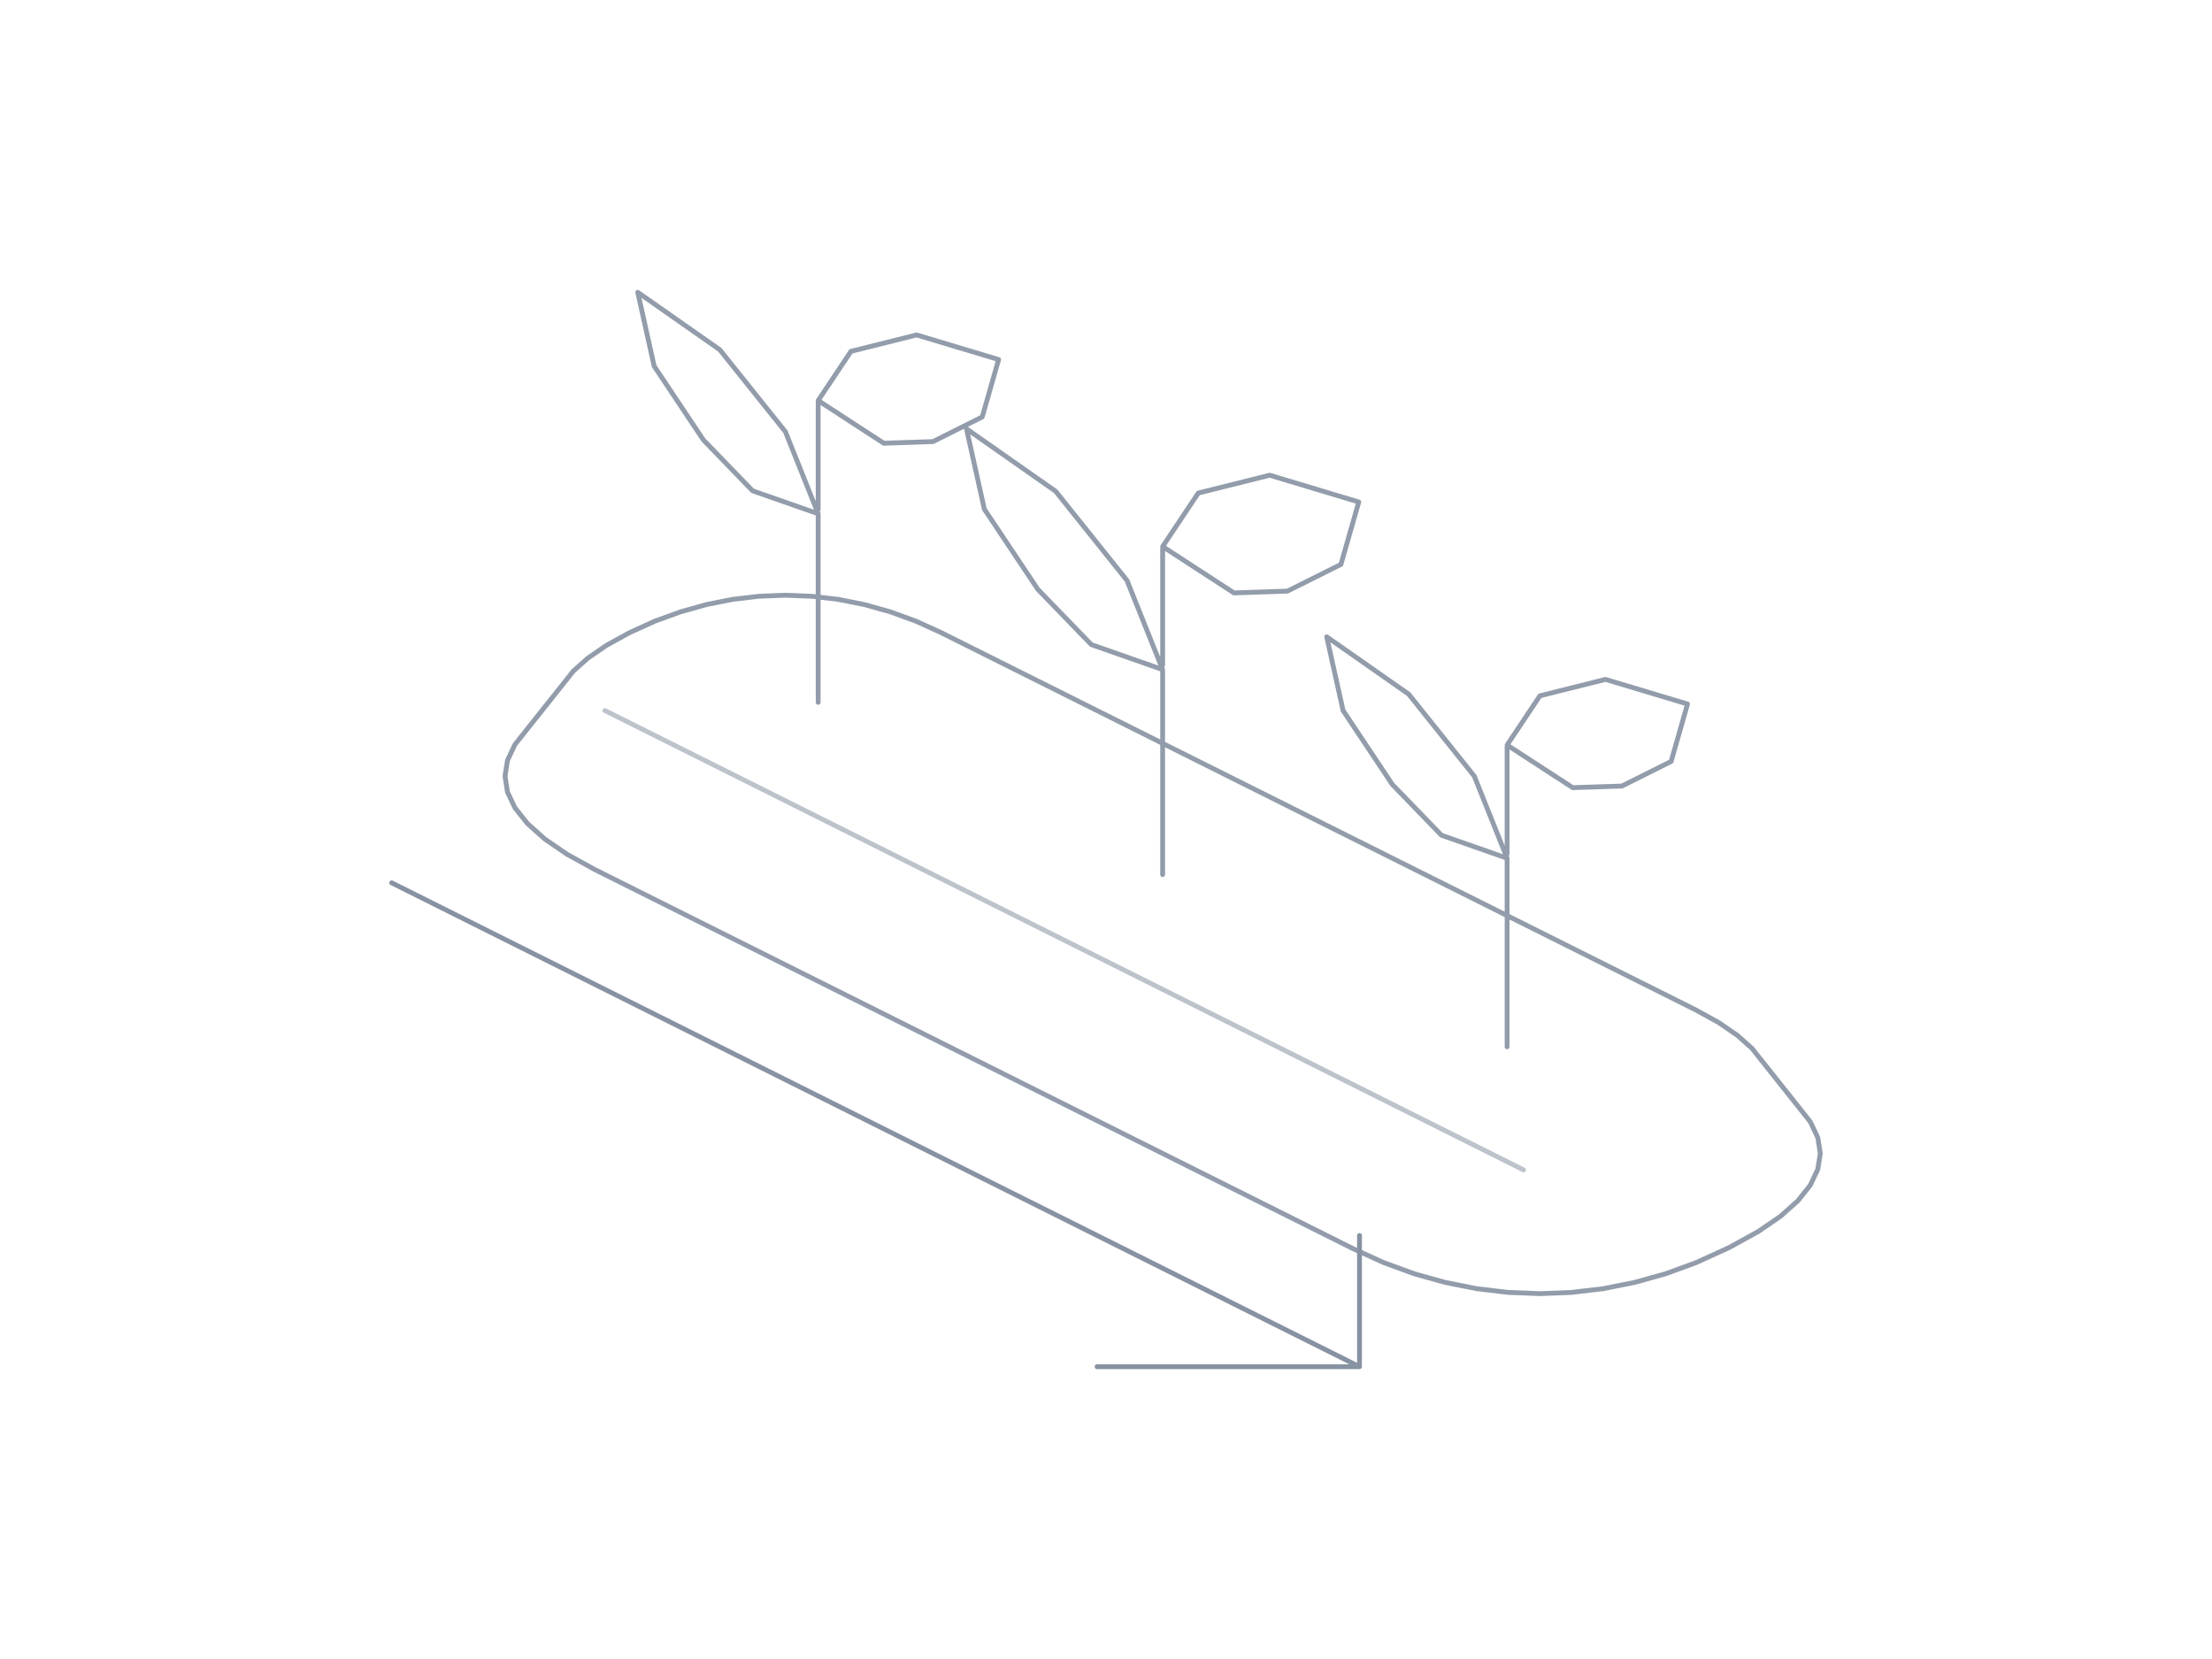
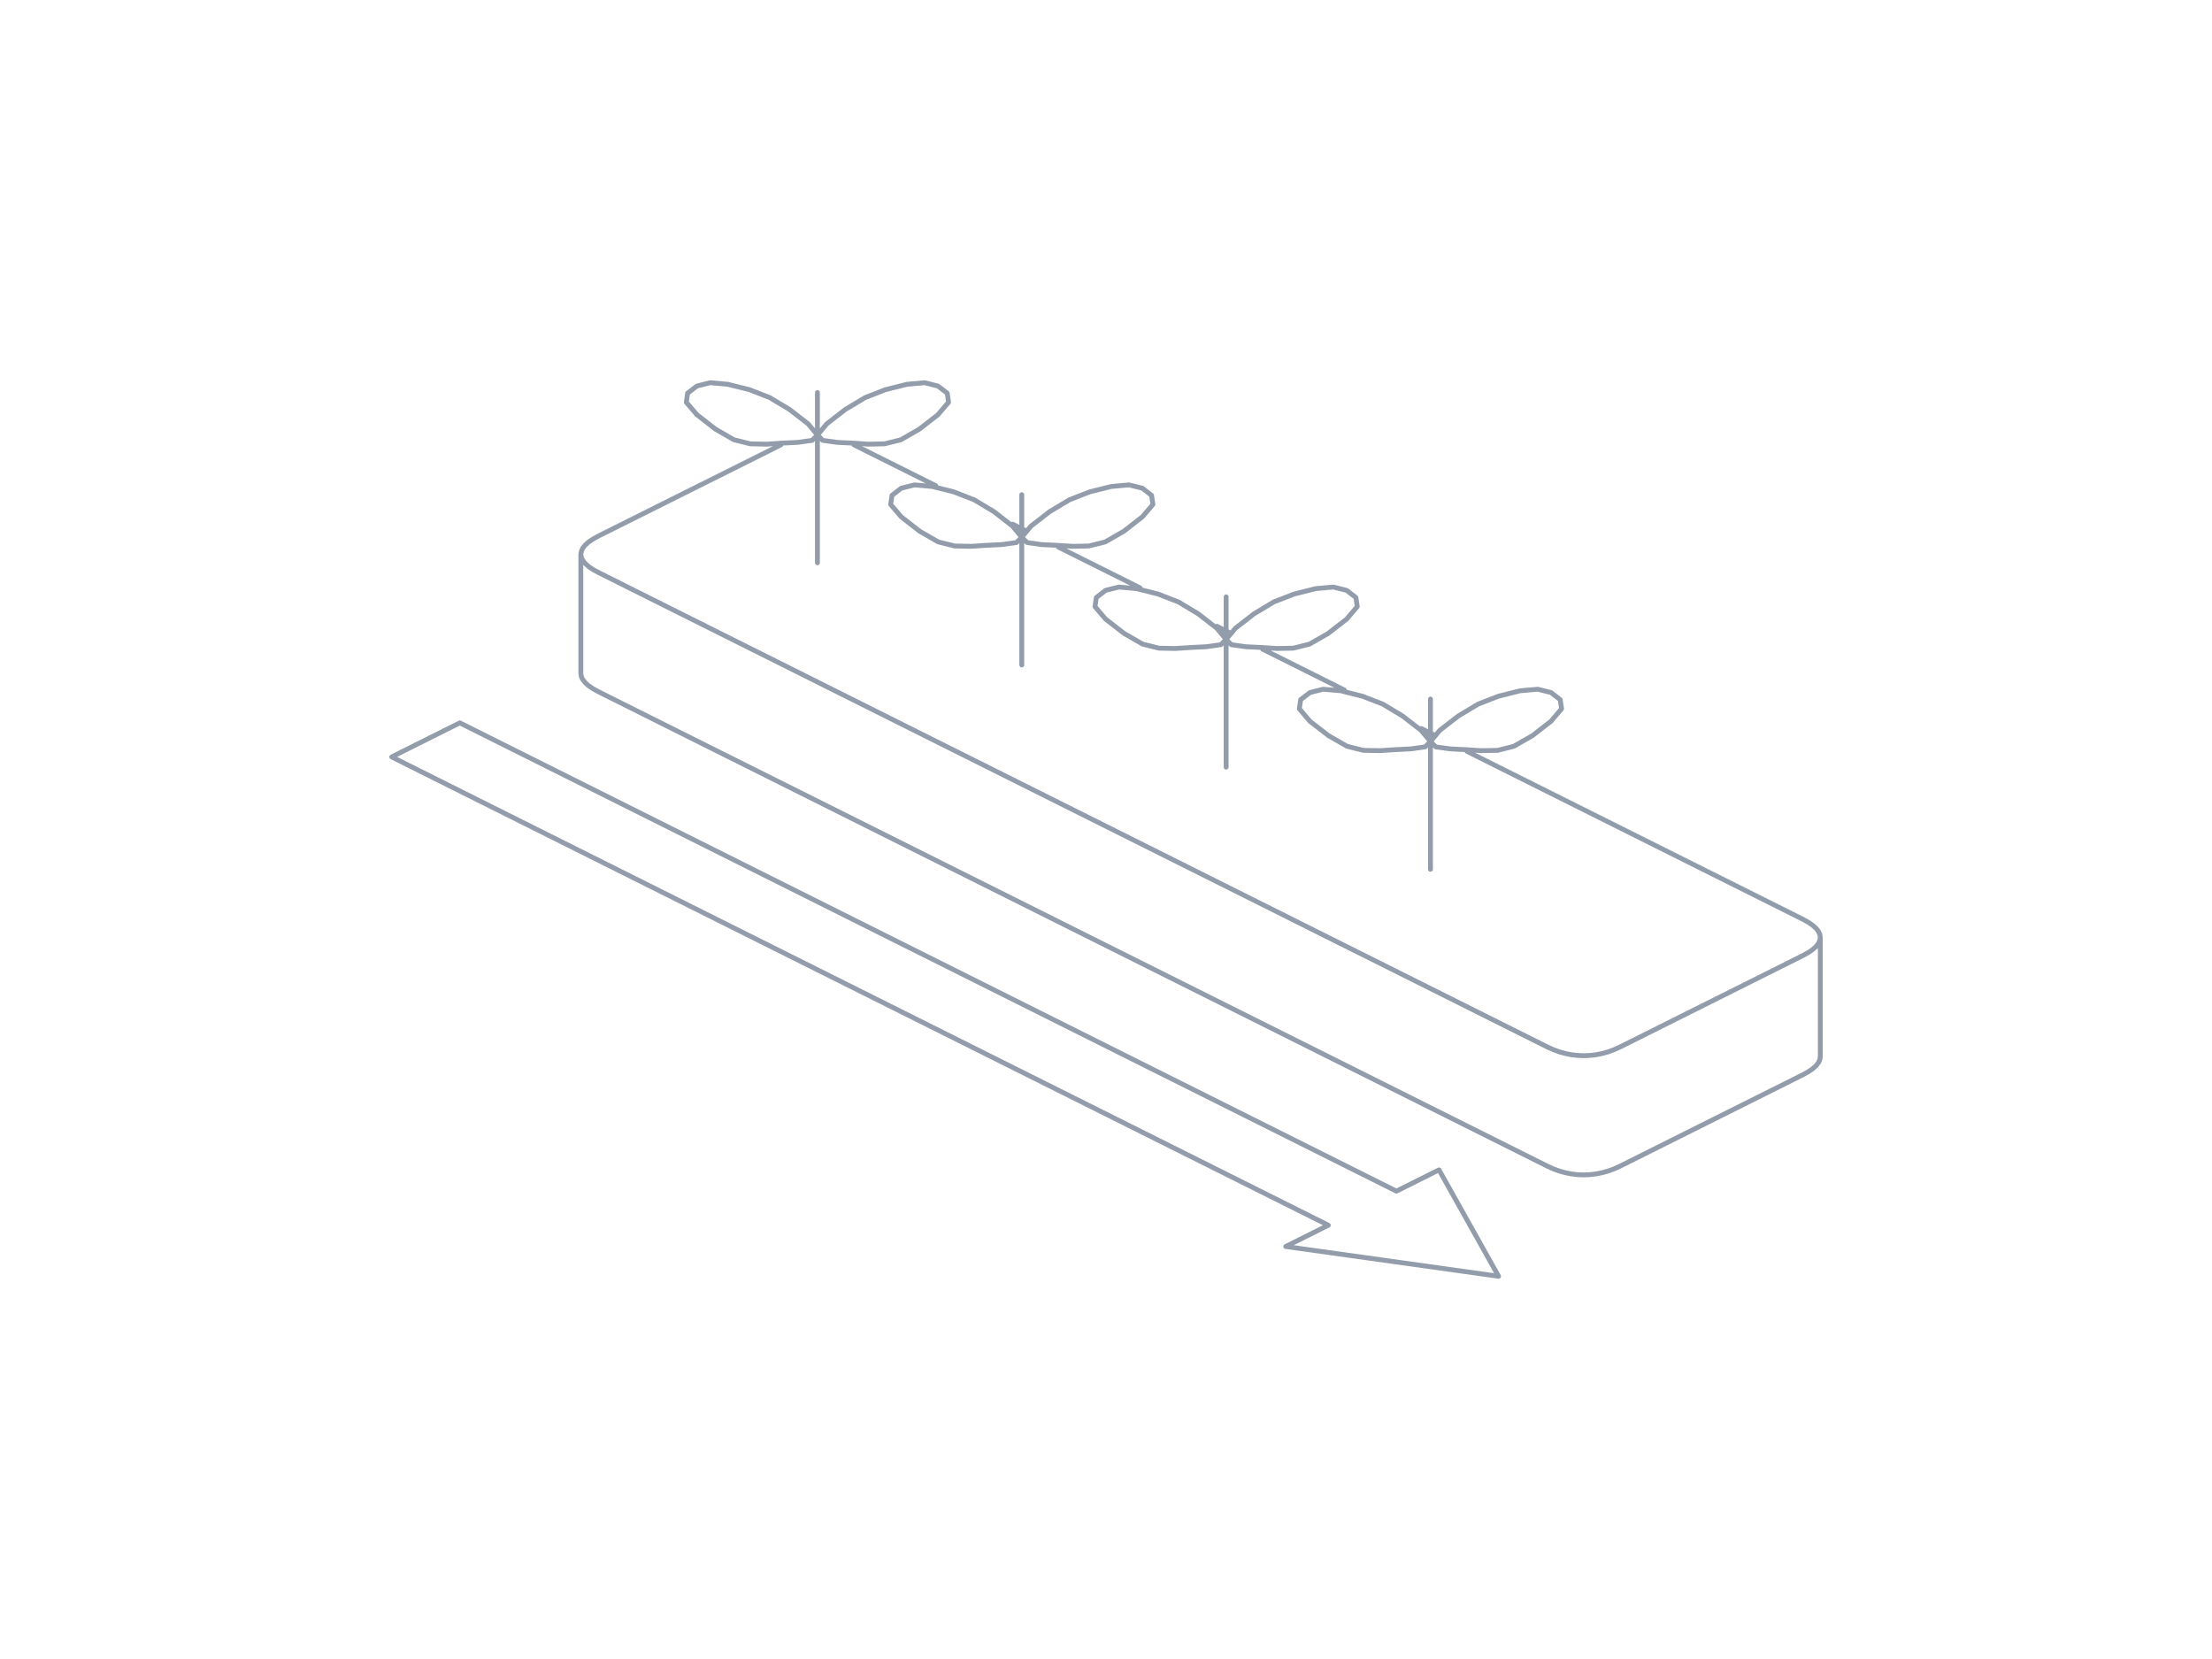
<svg xmlns="http://www.w3.org/2000/svg" viewBox="0 0 480 360" role="img" color="#8792a2" fill="none" stroke="currentColor" stroke-width="1.05" stroke-linecap="round" stroke-linejoin="round">
-   <path vector-effect="non-scaling-stroke" stroke-opacity=".55" d="M131.27,154.19 330.60,253.86" />
-   <path vector-effect="non-scaling-stroke" stroke-opacity=".9" d="M170.43,129.16 164.69,129.39 158.97,130.06 153.28,131.19 147.66,132.77 142.10,134.79 136.65,137.27 136.58,137.30 131.62,140.03 127.57,142.81 124.42,145.62 114.44,158.17 111.74,161.57 110.12,165.00 109.59,168.43 110.12,171.87 111.74,175.29 114.44,178.69 118.21,182.06 123.06,185.38 128.99,188.65 293.72,271.01 300.26,273.98 306.90,276.41 313.64,278.29 320.44,279.64 327.29,280.45 334.16,280.72 341.03,280.45 347.88,279.64 354.68,278.29 361.42,276.41 368.06,273.98 374.59,271.01 375.59,270.52 381.52,267.25 386.37,263.93 390.15,260.56 392.84,257.16 394.46,253.73 395.00,250.30 394.46,246.86 392.84,243.44 390.15,240.04 380.17,227.49 377.02,224.68 372.96,221.90 368.01,219.17 204.21,137.27 198.75,134.79 193.20,132.77 187.57,131.19 181.89,130.06 176.17,129.39 170.43,129.16 M177.54,152.41 177.54,111.83 M177.54,110.54 177.54,87.34 M177.54,111.48 170.43,93.68 156.19,75.89 138.39,63.43 141.95,79.45 152.63,95.46 163.31,106.50 177.54,111.48 M177.54,86.92 184.66,76.24 198.90,72.68 216.70,78.02 213.14,90.48 202.46,95.82 191.78,96.18 177.54,86.92 M252.29,189.79 252.29,145.64 M252.29,144.35 252.29,119.02 M252.29,145.30 244.55,125.95 229.08,106.61 209.73,93.06 213.60,110.48 225.21,127.89 236.82,139.88 252.29,145.30 M252.29,118.60 260.03,106.99 275.51,103.12 294.85,108.93 290.98,122.47 279.38,128.27 267.77,128.66 252.29,118.60 M327.04,227.16 327.04,186.58 M327.04,185.29 327.04,162.09 M327.04,186.23 319.92,168.43 305.68,150.63 287.89,138.18 291.45,154.19 302.12,170.21 312.80,181.25 327.04,186.23 M327.04,161.67 334.16,150.99 348.40,147.43 366.19,152.77 362.63,165.23 351.96,170.57 341.28,170.92 327.04,161.67" />
-   <path vector-effect="non-scaling-stroke" stroke-opacity="1" d="M85.00,191.57 295.01,296.57 M238.06,296.57 295.01,296.57 295.01,268.10" />
+   <path vector-effect="non-scaling-stroke" stroke-opacity=".9" d="M169.45,96.53 129.82,116.34 128.67,116.98 127.72,117.62 126.99,118.28 126.46,118.94 126.15,119.61 126.04,120.28 126.04,146.14 126.15,146.81 126.46,147.48 126.99,148.14 127.72,148.80 128.67,149.44 129.82,150.08 335.79,253.06 337.07,253.64 338.36,254.11 339.67,254.48 340.99,254.74 342.33,254.90 343.66,254.95 345.00,254.90 346.33,254.74 347.66,254.48 348.97,254.11 350.26,253.64 351.54,253.06 391.22,233.22 392.38,232.58 393.32,231.94 394.06,231.28 394.58,230.62 394.90,229.95 395.00,229.28 395.00,203.42 394.90,202.75 394.58,202.08 394.06,201.42 393.32,200.77 392.38,200.12 391.22,199.48 318.34,163.04 M311.17,159.46 308.43,158.09 M291.72,149.73 273.99,140.87 M266.83,137.29 264.08,135.91 M247.38,127.56 229.65,118.70 M222.49,115.12 219.74,113.74 M203.04,105.39 185.31,96.53 M395.00,203.42 394.90,204.09 394.58,204.75 394.06,205.42 393.32,206.07 392.38,206.72 391.22,207.35 351.54,227.20 350.26,227.77 348.97,228.25 347.66,228.61 346.33,228.88 345.00,229.03 343.66,229.09 342.33,229.03 340.99,228.88 339.67,228.61 338.36,228.25 337.07,227.77 335.79,227.20 129.82,124.21 128.67,123.58 127.72,122.93 126.99,122.27 126.46,121.61 126.15,120.94 126.04,120.28 M177.38,122.12 177.38,94.90 M177.38,93.86 177.38,85.17 M177.61,94.14 179.39,91.99 183.42,88.86 187.73,86.28 192.13,84.56 196.83,83.39 200.66,83.05 203.53,83.77 205.55,85.32 205.83,87.30 203.53,89.99 199.51,93.12 195.49,95.43 191.94,96.31 188.40,96.38 185.14,96.16 181.69,96.00 178.53,95.56 177.63,94.66 M177.38,94.41 175.37,91.99 171.34,88.86 167.03,86.28 162.63,84.56 157.93,83.39 154.10,83.05 151.23,83.77 149.21,85.32 148.93,87.30 151.23,89.99 155.25,93.12 159.27,95.43 162.82,96.31 166.36,96.38 169.62,96.16 173.07,96.00 176.23,95.56 177.38,94.41 M221.72,144.30 221.72,117.08 M221.72,116.03 221.72,107.34 M221.95,116.31 223.73,114.16 227.76,111.03 232.07,108.45 236.48,106.73 241.17,105.56 245.00,105.22 247.88,105.94 249.89,107.49 250.18,109.47 247.88,112.16 243.85,115.29 239.83,117.60 236.28,118.48 232.74,118.55 229.48,118.34 226.03,118.17 222.87,117.73 221.97,116.83 M221.72,116.58 219.71,114.16 215.69,111.03 211.38,108.45 206.97,106.73 202.28,105.56 198.44,105.22 195.57,105.94 193.56,107.49 193.27,109.47 195.57,112.16 199.59,115.29 203.62,117.60 207.16,118.48 210.71,118.55 213.96,118.34 217.41,118.17 220.57,117.73 221.72,116.58 M266.07,166.47 266.07,139.25 M266.07,138.20 266.07,129.51 M266.29,138.48 268.08,136.33 272.10,133.21 276.41,130.62 280.82,128.91 285.51,127.73 289.35,127.39 292.22,128.11 294.23,129.66 294.52,131.64 292.22,134.34 288.20,137.46 284.17,139.77 280.63,140.65 277.08,140.72 273.83,140.51 270.38,140.34 267.21,139.90 266.31,139.00 M266.07,138.75 264.05,136.33 260.03,133.21 255.72,130.62 251.31,128.91 246.62,127.73 242.79,127.39 239.91,128.11 237.90,129.66 237.61,131.64 239.91,134.34 243.94,137.46 247.96,139.77 251.50,140.65 255.05,140.72 258.31,140.51 261.75,140.34 264.92,139.90 266.07,138.75 M310.41,188.64 310.41,161.42 M310.41,160.38 310.41,151.69 M310.64,160.65 312.42,158.50 316.44,155.38 320.75,152.79 325.16,151.08 329.86,149.90 333.69,149.56 336.56,150.28 338.57,151.83 338.86,153.81 336.56,156.51 332.54,159.63 328.51,161.94 324.97,162.83 321.42,162.89 318.17,162.68 314.72,162.51 311.56,162.07 310.66,161.17 M310.41,160.92 308.40,158.50 304.37,155.38 300.06,152.79 295.65,151.08 290.96,149.90 287.13,149.56 284.25,150.28 282.24,151.83 281.95,153.81 284.25,156.51 288.28,159.63 292.30,161.94 295.85,162.83 299.39,162.89 302.65,162.68 306.10,162.51 309.26,162.07 310.41,160.92 M99.78,156.86 303.02,258.48 312.26,253.86 325.19,276.95 279.00,270.49 288.24,265.87 85.00,164.25 99.78,156.86" />
</svg>
